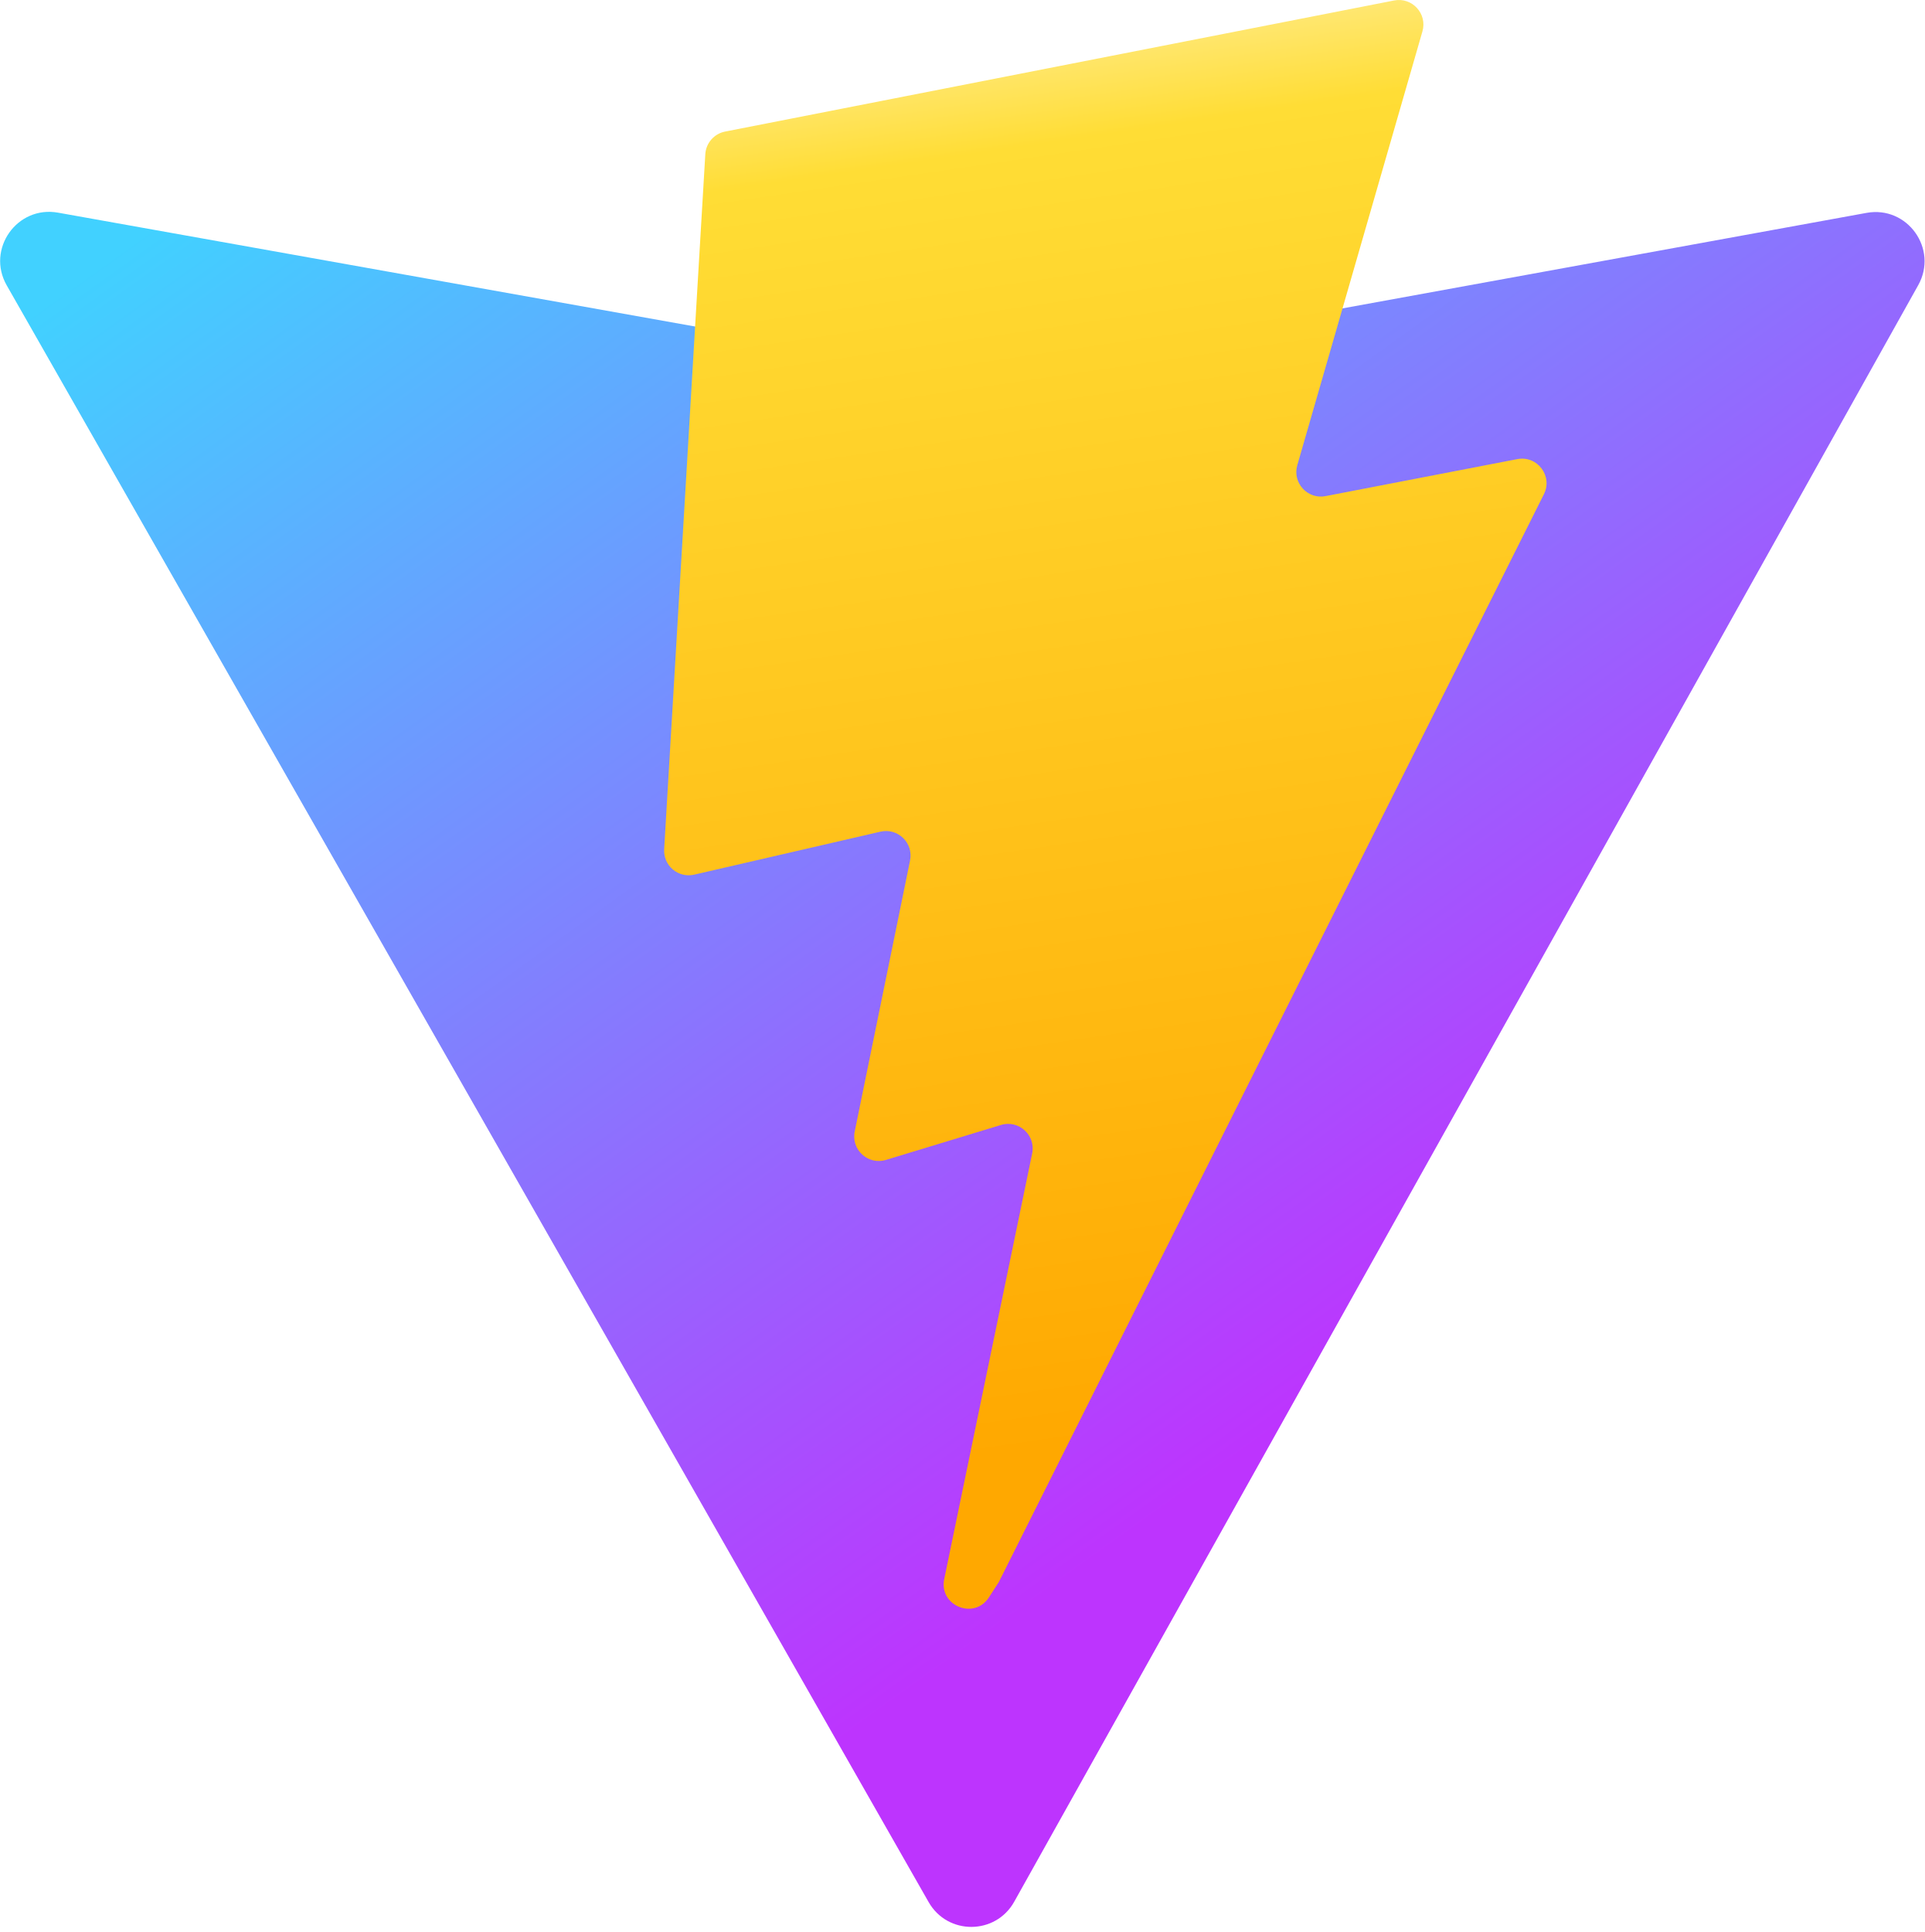
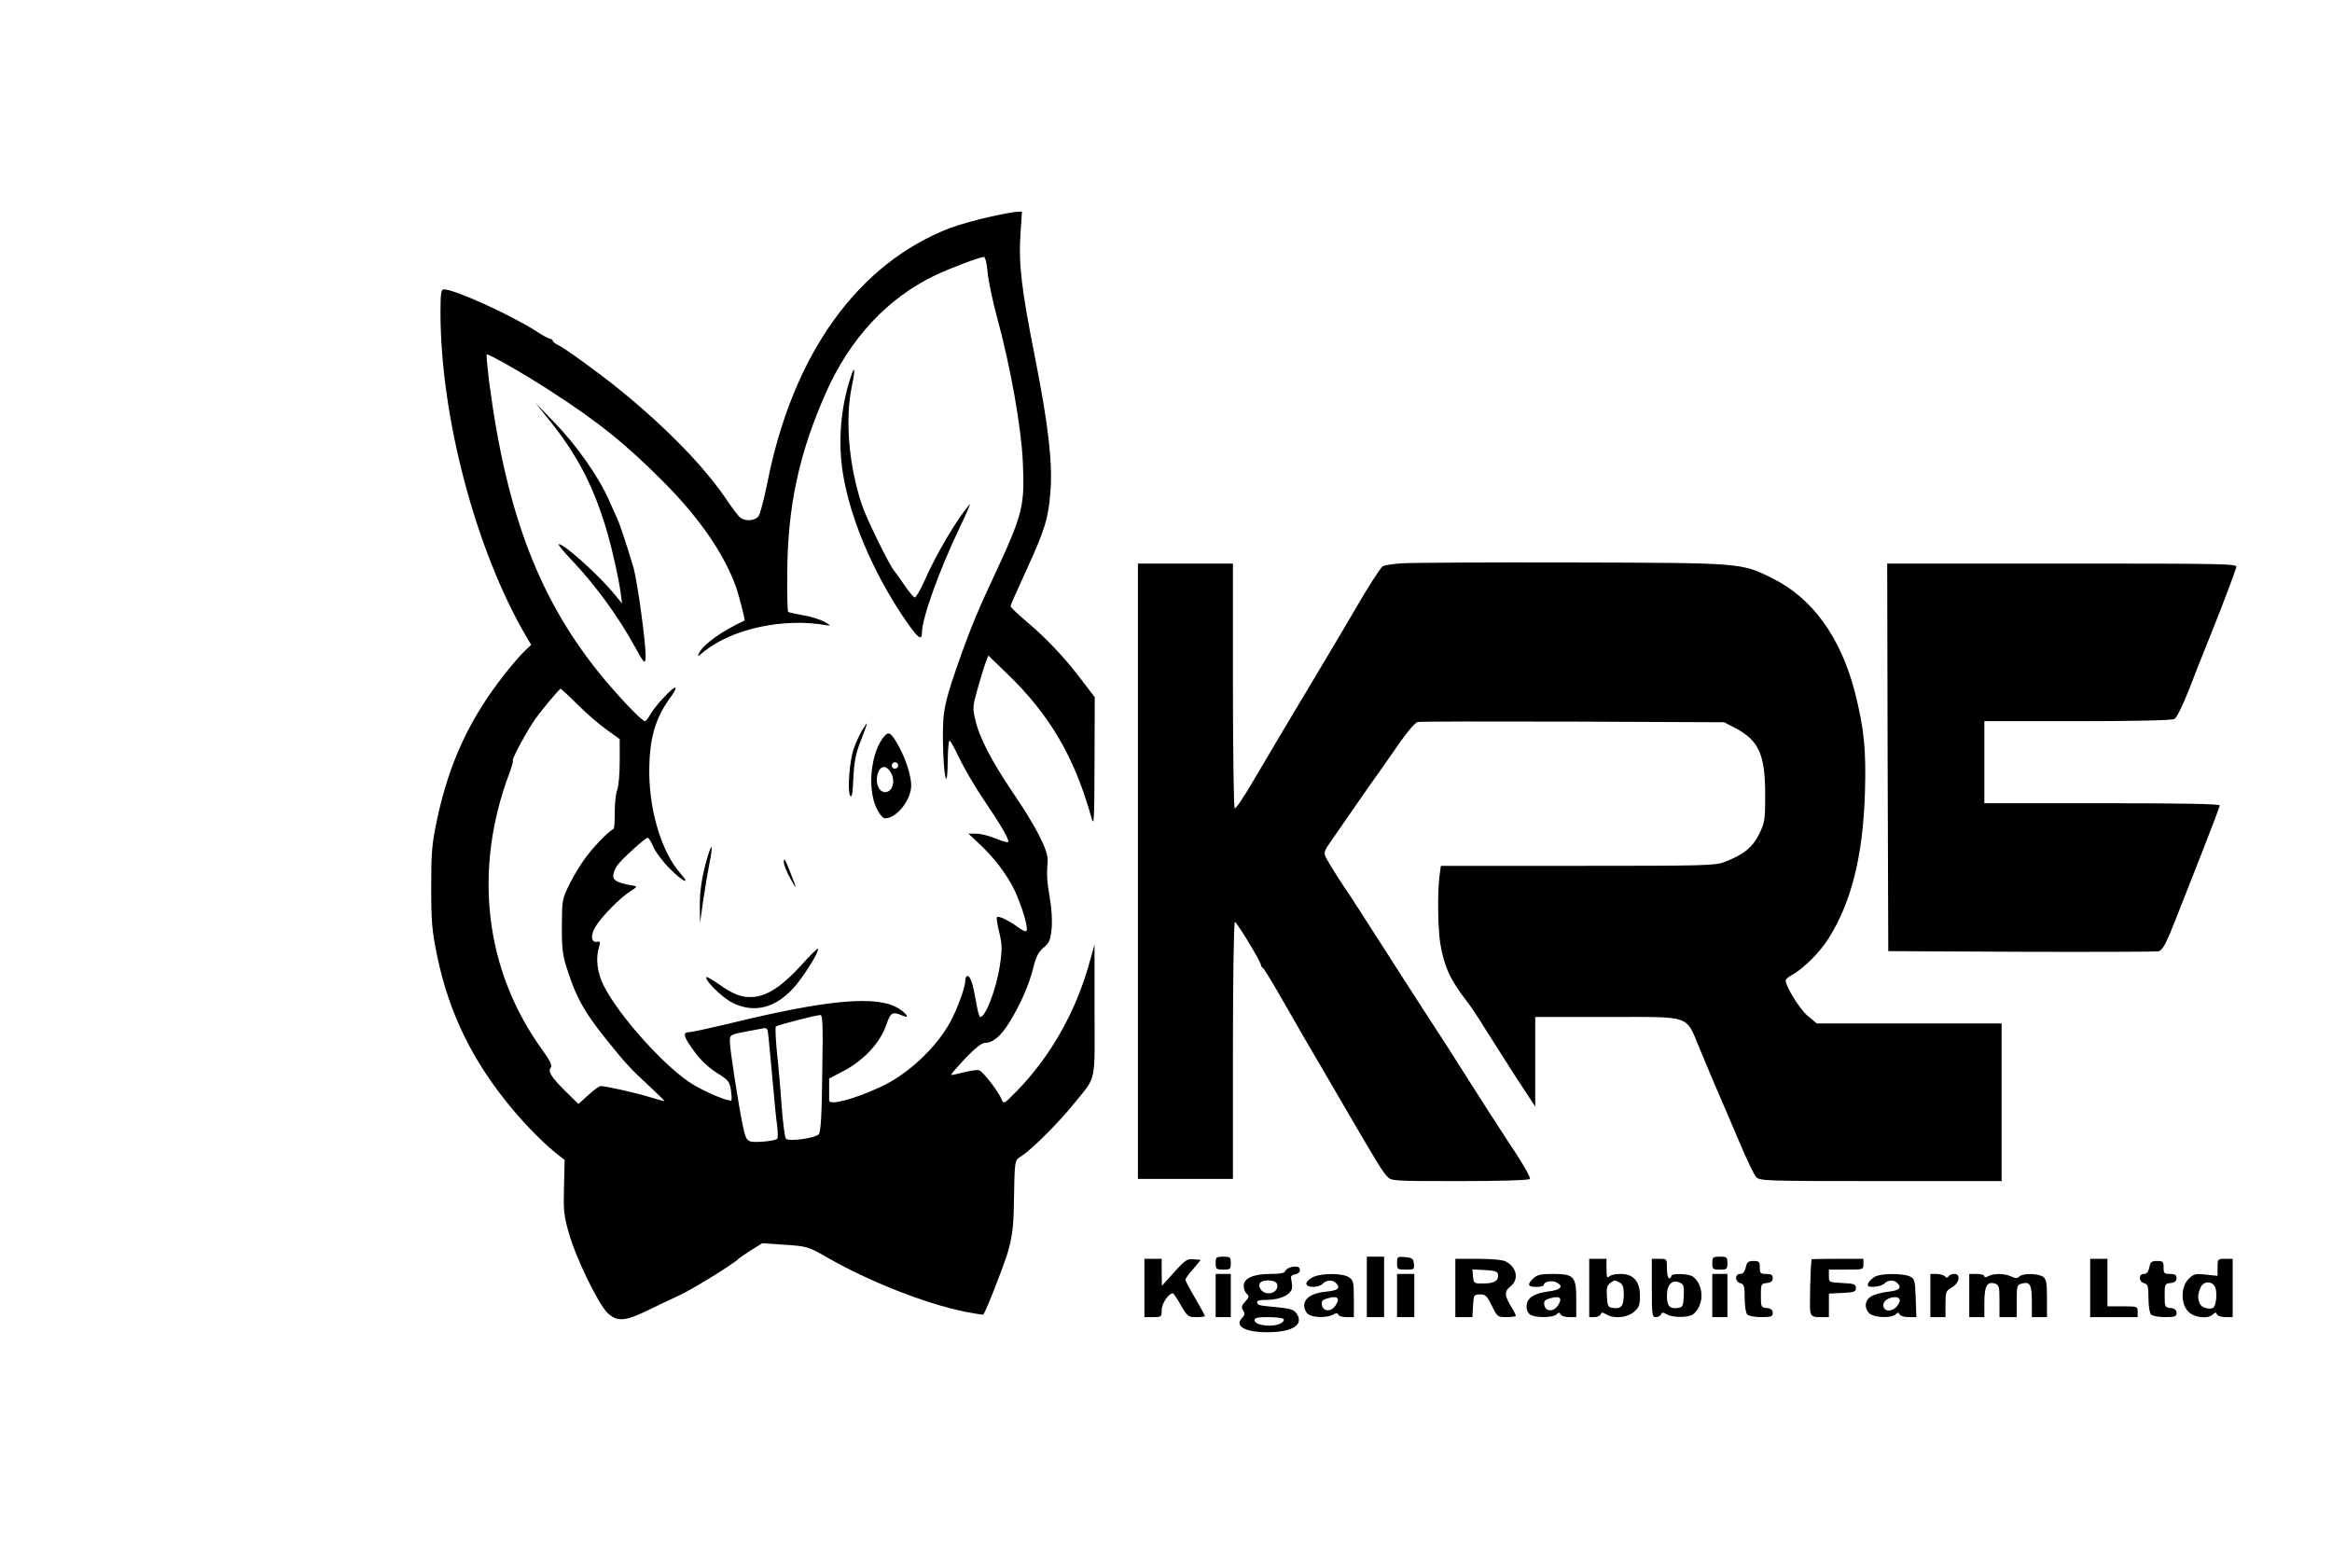
- <svg xmlns="http://www.w3.org/2000/svg" aria-hidden="true" role="img" class="iconify iconify--logos" width="31.88" height="32" preserveAspectRatio="xMidYMid meet" viewBox="0 0 256 257">
-   <defs>
-     <linearGradient id="IconifyId1813088fe1fbc01fb466" x1="-.828%" x2="57.636%" y1="7.652%" y2="78.411%">
-       <stop offset="0%" stop-color="#41D1FF" />
-       <stop offset="100%" stop-color="#BD34FE" />
-     </linearGradient>
-     <linearGradient id="IconifyId1813088fe1fbc01fb467" x1="43.376%" x2="50.316%" y1="2.242%" y2="89.03%">
-       <stop offset="0%" stop-color="#FFEA83" />
-       <stop offset="8.333%" stop-color="#FFDD35" />
-       <stop offset="100%" stop-color="#FFA800" />
-     </linearGradient>
-   </defs>
-   <path fill="url(#IconifyId1813088fe1fbc01fb466)" d="M255.153 37.938L134.897 252.976c-2.483 4.44-8.862 4.466-11.382.048L.875 37.958c-2.746-4.814 1.371-10.646 6.827-9.67l120.385 21.517a6.537 6.537 0 0 0 2.322-.004l117.867-21.483c5.438-.991 9.574 4.796 6.877 9.62Z" />
-   <path fill="url(#IconifyId1813088fe1fbc01fb467)" d="M185.432.063L96.44 17.501a3.268 3.268 0 0 0-2.634 3.014l-5.474 92.456a3.268 3.268 0 0 0 3.997 3.378l24.777-5.718c2.318-.535 4.413 1.507 3.936 3.838l-7.361 36.047c-.495 2.426 1.782 4.5 4.151 3.78l15.304-4.649c2.372-.72 4.652 1.36 4.15 3.788l-11.698 56.621c-.732 3.542 3.979 5.473 5.943 2.437l1.313-2.028l72.516-144.72c1.215-2.423-.88-5.186-3.54-4.672l-25.505 4.922c-2.396.462-4.435-1.77-3.759-4.114l16.646-57.705c.677-2.35-1.37-4.583-3.769-4.113Z" />
+ <svg xmlns="http://www.w3.org/2000/svg" version="1.0" width="1080pt" height="726pt" viewBox="0 0 1080 726" preserveAspectRatio="xMidYMid meet">
+   <g transform="translate(0,726) scale(0.1,-0.1)" fill="#000000" stroke="none">
+     <path d="M4580 6255 c-58 -13 -136 -35 -175 -49 -431 -164 -734 -584 -852 -1186 -15 -74 -33 -143 -41 -152 -18 -21 -61 -23 -84 -5 -8 6 -34 40 -57 74 -102 154 -277 335 -496 514 -92 75 -259 197 -292 212 -13 6 -23 14 -23 19 0 4 -5 8 -10 8 -6 0 -37 16 -68 37 -121 77 -377 193 -427 193 -12 0 -15 -19 -15 -107 0 -483 163 -1100 396 -1499 l24 -40 -31 -30 c-17 -16 -60 -65 -94 -109 -161 -205 -255 -408 -311 -671 -24 -114 -27 -150 -27 -314 0 -162 4 -201 27 -315 57 -272 165 -491 350 -713 71 -84 150 -163 211 -211 l30 -23 -3 -123 c-3 -110 -1 -135 23 -217 31 -112 135 -326 178 -368 43 -42 82 -40 182 9 44 22 111 53 149 71 57 25 258 149 276 170 3 3 29 21 57 39 l53 33 106 -7 c103 -7 108 -9 192 -57 194 -112 455 -215 641 -253 46 -9 84 -15 85 -13 13 16 92 219 113 287 19 67 26 112 28 201 5 244 1 222 39 248 50 34 173 157 241 242 104 128 95 89 94 432 l0 303 -24 -85 c-62 -225 -181 -435 -337 -594 -59 -60 -60 -61 -70 -36 -12 32 -85 127 -103 133 -7 3 -39 -1 -70 -9 -31 -8 -59 -14 -60 -12 -2 2 28 36 65 76 44 46 77 72 90 72 39 0 76 31 117 99 51 84 88 168 109 251 12 49 23 71 47 91 26 22 32 35 37 85 4 36 1 92 -8 144 -14 83 -15 106 -10 174 3 46 -51 153 -159 312 -102 151 -158 259 -176 340 -13 54 -12 65 9 139 12 44 29 98 36 119 l15 40 86 -83 c197 -189 313 -386 391 -666 13 -46 14 -25 15 253 l1 303 -61 80 c-79 104 -158 188 -253 269 -42 35 -76 68 -76 73 0 4 34 81 75 170 84 184 101 238 110 363 10 132 -10 306 -70 610 -65 327 -78 442 -69 580 l7 104 -24 -1 c-13 0 -71 -11 -129 -24z m-6 -256 c3 -40 24 -137 46 -218 61 -224 110 -503 117 -661 9 -207 1 -239 -139 -540 -68 -144 -97 -216 -143 -342 -83 -234 -90 -268 -88 -413 2 -163 21 -241 22 -92 1 53 4 97 9 97 4 0 24 -38 46 -83 21 -45 73 -134 116 -197 78 -116 110 -171 110 -188 0 -6 -26 1 -57 14 -32 13 -74 24 -93 23 l-35 0 45 -42 c72 -66 135 -149 169 -221 34 -73 64 -173 55 -187 -3 -5 -20 2 -37 15 -44 33 -95 57 -100 48 -3 -4 2 -36 11 -71 13 -55 14 -76 3 -150 -16 -109 -66 -241 -91 -241 -5 0 -14 33 -20 73 -15 84 -26 117 -40 117 -5 0 -10 -11 -10 -25 0 -29 -39 -134 -70 -190 -68 -122 -198 -242 -322 -299 -120 -56 -236 -87 -238 -63 0 4 0 28 0 55 l0 47 63 33 c93 47 171 130 199 209 24 67 29 70 81 48 30 -13 18 9 -19 33 -98 64 -328 44 -789 -69 -88 -21 -170 -39 -182 -39 -34 0 -28 -21 22 -89 29 -40 67 -76 104 -99 54 -34 60 -41 66 -80 3 -24 5 -46 2 -48 -8 -8 -105 31 -172 70 -126 73 -350 321 -421 465 -28 57 -36 123 -20 174 7 25 6 28 -10 25 -27 -4 -30 32 -5 72 27 45 116 135 160 162 30 19 33 23 16 26 -72 12 -95 23 -95 45 0 12 8 34 18 48 18 27 130 129 142 129 4 0 16 -19 26 -42 10 -24 44 -69 75 -100 62 -63 101 -80 50 -23 -85 97 -143 284 -144 465 -1 159 27 256 105 360 12 17 19 32 16 35 -8 8 -94 -84 -115 -122 -10 -18 -21 -33 -26 -33 -13 0 -105 95 -189 195 -297 357 -452 758 -533 1379 -8 66 -13 121 -11 124 6 6 171 -88 291 -166 224 -144 356 -250 535 -431 159 -161 272 -324 327 -475 16 -45 45 -158 41 -160 -103 -48 -187 -107 -209 -148 -11 -21 -10 -21 22 5 132 106 370 157 569 121 19 -3 16 1 -13 17 -22 11 -66 25 -100 30 -34 6 -64 13 -67 15 -3 3 -5 83 -4 177 1 309 54 556 178 836 113 255 287 441 509 547 73 34 203 83 223 84 7 0 14 -29 18 -71z m-1896 -2005 c42 -42 103 -94 135 -116 l57 -41 0 -103 c0 -56 -5 -115 -11 -131 -7 -15 -12 -63 -12 -105 0 -43 -2 -78 -6 -78 -12 -1 -78 -66 -120 -120 -24 -30 -60 -88 -81 -130 -37 -74 -37 -76 -38 -200 0 -112 3 -134 30 -215 37 -115 78 -187 171 -303 94 -117 116 -141 206 -224 41 -38 71 -68 68 -68 -3 0 -33 9 -68 19 -64 20 -203 51 -227 51 -7 0 -33 -19 -58 -42 l-45 -41 -50 49 c-73 71 -93 102 -79 118 9 11 0 29 -38 83 -267 368 -322 833 -153 1282 11 30 19 57 16 59 -6 6 69 143 104 192 35 49 112 140 117 140 3 0 40 -34 82 -76z m1130 -1703 c-2 -200 -7 -272 -16 -284 -15 -18 -138 -35 -152 -21 -5 5 -14 72 -20 149 -5 77 -15 191 -22 253 -6 62 -8 115 -5 118 6 6 182 52 206 53 11 1 13 -45 9 -268z m-253 197 c2 -7 11 -96 20 -198 9 -102 19 -211 24 -243 4 -32 4 -60 0 -62 -15 -10 -98 -17 -121 -12 -20 5 -26 17 -37 69 -21 100 -61 360 -61 394 0 32 0 32 78 47 42 8 81 15 85 16 4 0 10 -5 12 -11z" />
+     <path d="M3940 5514 c-47 -142 -60 -301 -36 -449 34 -204 133 -441 273 -653 72 -107 93 -126 93 -80 0 64 80 287 171 477 33 69 56 122 51 116 -57 -63 -158 -234 -212 -358 -19 -42 -39 -76 -44 -74 -6 2 -28 28 -48 58 -21 30 -42 60 -48 67 -22 26 -127 240 -148 303 -61 182 -79 395 -47 550 17 79 14 102 -5 43z" />
+     <path d="M2543 5315 c135 -167 210 -315 272 -530 24 -86 50 -202 60 -275 l6 -45 -33 40 c-72 89 -234 235 -260 235 -6 0 18 -30 53 -67 113 -118 222 -267 299 -408 44 -81 50 -86 50 -40 0 65 -38 339 -55 402 -21 73 -63 202 -75 228 -5 11 -23 51 -40 89 -47 107 -149 253 -250 357 l-91 94 64 -80z" />
+     <path d="M3991 3875 c-11 -19 -28 -56 -37 -82 -20 -57 -30 -193 -17 -218 8 -13 12 9 15 81 4 79 11 115 36 177 16 42 29 77 27 77 -2 0 -12 -16 -24 -35z" />
+     <path d="M4097 3852 c-63 -70 -82 -241 -38 -334 14 -29 30 -48 40 -48 53 0 121 85 121 152 0 44 -24 119 -56 179 -36 65 -47 73 -67 51z m63 -137 c0 -8 -7 -15 -15 -15 -8 0 -15 7 -15 15 0 8 7 15 15 15 8 0 15 -7 15 -15z m-31 -39 c17 -36 5 -79 -24 -84 -37 -8 -58 54 -34 99 14 27 41 20 58 -15z" />
+     <path d="M3276 3289 c-26 -89 -36 -158 -35 -233 l1 -71 14 100 c8 55 21 133 29 174 18 88 13 105 -9 30z" />
+     <path d="M3630 3264 c1 -10 14 -44 31 -74 31 -57 31 -51 -3 35 -23 58 -28 66 -28 39z" />
+     <path d="M3712 2791 c-87 -96 -156 -142 -220 -148 -54 -5 -95 10 -166 61 -28 19 -52 33 -54 31 -12 -12 73 -96 120 -119 105 -53 210 -22 298 86 49 62 106 156 98 164 -3 2 -37 -31 -76 -75z" />
+     <path d="M6490 4651 c-41 -3 -80 -9 -87 -14 -10 -7 -76 -109 -124 -194 -10 -17 -75 -128 -145 -245 -152 -254 -246 -412 -339 -570 -38 -64 -72 -115 -77 -112 -4 3 -8 259 -8 570 l0 564 -220 0 -220 0 0 -1425 0 -1425 220 0 220 0 0 595 c0 327 4 595 9 595 9 0 121 -185 121 -200 0 -4 3 -10 8 -12 4 -1 41 -61 82 -133 67 -118 177 -307 200 -345 5 -8 48 -82 96 -165 145 -249 175 -299 197 -322 20 -23 21 -23 338 -23 191 0 320 4 324 10 5 7 -35 76 -105 180 -22 33 -111 171 -180 280 -80 127 -102 161 -212 330 -41 63 -116 180 -167 260 -52 80 -106 165 -122 190 -16 25 -34 52 -39 60 -45 66 -105 160 -117 184 -14 28 -14 31 28 90 23 33 72 104 108 156 36 52 83 120 106 151 22 31 67 96 100 143 33 48 69 89 80 92 11 3 335 3 720 2 l700 -3 50 -26 c112 -59 140 -123 140 -314 0 -112 -2 -124 -28 -178 -31 -62 -72 -95 -160 -129 -44 -17 -92 -18 -681 -18 l-633 0 -7 -52 c-9 -80 -7 -235 4 -306 18 -108 45 -168 123 -269 18 -23 55 -78 82 -123 28 -44 92 -145 142 -223 l93 -142 0 208 0 207 334 0 c395 0 361 12 427 -145 22 -55 61 -145 84 -200 24 -55 70 -162 102 -238 32 -76 66 -147 76 -158 17 -18 37 -19 577 -19 l560 0 0 365 0 365 -428 0 -428 0 -43 36 c-37 32 -101 135 -101 163 0 6 13 17 28 25 50 26 130 105 170 169 106 168 160 382 169 677 6 199 -4 296 -47 466 -66 254 -197 435 -384 527 -144 71 -138 70 -931 72 -390 1 -744 -1 -785 -4z" />
+     <path d="M8742 3753 l3 -898 615 -3 c338 -1 624 0 636 2 20 5 37 37 87 166 14 36 64 163 111 282 47 120 86 222 86 228 0 7 -187 10 -545 10 l-545 0 0 190 0 190 431 0 c266 0 437 4 449 10 11 6 37 59 66 132 26 68 72 184 102 258 52 129 107 275 119 313 5 16 -38 17 -806 17 l-811 0 2 -897z" />
+     <path d="M5630 1410 c0 -28 3 -30 35 -30 32 0 35 2 35 30 0 28 -3 30 -35 30 -32 0 -35 -2 -35 -30z" />
+     <path d="M6330 1300 l0 -140 40 0 40 0 0 140 0 140 -40 0 -40 0 0 -140z" />
+     <path d="M6470 1411 c0 -30 2 -31 41 -31 38 0 40 1 37 28 -3 23 -8 27 -40 30 -36 3 -38 2 -38 -27z" />
+     <path d="M7930 1410 c0 -28 3 -30 35 -30 32 0 35 2 35 30 0 28 -3 30 -35 30 -32 0 -35 -2 -35 -30z" />
+     <path d="M5300 1295 l0 -135 40 0 c39 0 40 1 40 33 0 30 32 77 52 77 3 0 20 -25 37 -55 30 -52 33 -55 71 -55 22 0 40 2 40 5 0 3 -20 40 -45 83 -25 42 -45 80 -45 85 0 5 16 28 36 50 l35 42 -33 3 c-29 3 -39 -3 -90 -60 l-57 -63 -1 63 0 62 -40 0 -40 0 0 -135z" />
+     <path d="M6740 1295 l0 -135 39 0 40 0 3 53 c3 50 4 52 33 52 25 0 32 -7 54 -52 25 -52 27 -53 68 -53 24 0 43 3 43 6 0 4 -8 21 -19 38 -34 56 -35 75 -7 97 42 33 32 89 -21 117 -12 7 -66 12 -127 12 l-106 0 0 -135z m197 65 c6 -30 -15 -44 -64 -44 -47 -1 -48 0 -51 32 l-3 33 58 -3 c42 -2 59 -7 60 -18z" />
+     <path d="M7360 1295 l0 -135 24 0 c13 0 26 6 29 13 3 10 9 10 26 0 35 -22 96 -16 128 11 24 21 28 32 28 74 0 68 -30 102 -90 102 -22 0 -46 -5 -53 -12 -9 -9 -12 -2 -12 35 l0 47 -40 0 -40 0 0 -135z m141 25 c14 -8 19 -21 19 -53 0 -55 -11 -69 -46 -65 -27 3 -29 6 -32 53 -3 38 1 52 14 62 21 16 21 16 45 3z" />
+     <path d="M7650 1295 c0 -126 1 -135 19 -135 11 0 21 6 24 13 3 10 9 10 26 0 26 -16 101 -16 122 0 24 18 39 52 39 87 0 35 -15 69 -39 87 -19 15 -101 17 -101 3 0 -5 -4 -10 -10 -10 -5 0 -10 20 -10 45 0 45 0 45 -35 45 l-35 0 0 -135z m148 -38 c-3 -49 -5 -52 -32 -55 -34 -4 -46 10 -46 58 0 54 26 77 63 58 15 -7 17 -19 15 -61z" />
+     <path d="M8390 1428 c-6 -34 -10 -226 -6 -244 5 -20 12 -24 46 -24 l40 0 0 55 0 54 63 3 c54 3 62 5 62 23 0 18 -8 20 -62 23 -62 3 -63 3 -63 32 l0 30 80 0 c79 0 80 0 80 25 l0 25 -120 0 c-66 0 -120 -1 -120 -2z" />
+     <path d="M9680 1295 l0 -135 110 0 110 0 0 25 c0 24 -2 25 -70 25 l-70 0 0 110 0 110 -40 0 -40 0 0 -135z" />
+     <path d="M10270 1391 l0 -40 -54 6 c-49 5 -57 3 -80 -20 -37 -37 -37 -117 -1 -152 27 -28 91 -35 114 -12 11 10 14 10 18 0 3 -7 20 -13 39 -13 l34 0 0 135 0 135 -35 0 c-34 0 -35 -1 -35 -39z m-10 -95 c8 -23 5 -69 -6 -88 -10 -16 -53 -8 -64 11 -13 24 -13 43 0 75 13 35 57 36 70 2z" />
+     <path d="M8085 1390 c-5 -21 -13 -30 -26 -30 -26 0 -25 -36 1 -43 17 -4 20 -14 20 -69 0 -36 5 -69 12 -76 7 -7 36 -12 65 -12 46 0 53 3 53 19 0 14 -8 21 -27 23 -27 3 -28 5 -28 58 0 53 1 55 28 58 19 2 27 9 27 23 0 14 -7 19 -30 19 -27 0 -30 3 -30 30 0 26 -3 30 -29 30 -25 0 -31 -5 -36 -30z" />
+     <path d="M9954 1390 c-5 -21 -12 -30 -25 -30 -26 0 -25 -36 1 -43 17 -4 20 -14 20 -69 0 -36 5 -69 12 -76 7 -7 36 -12 65 -12 46 0 53 3 53 19 0 14 -8 21 -27 23 -27 3 -28 5 -28 58 0 53 1 55 28 58 19 2 27 9 27 23 0 14 -7 19 -30 19 -27 0 -30 3 -30 30 0 27 -3 30 -30 30 -26 0 -31 -5 -36 -30z" />
+     <path d="M5982 1392 c-13 -2 -26 -10 -29 -18 -4 -10 -23 -14 -70 -14 -78 0 -123 -20 -123 -55 0 -13 6 -30 14 -37 12 -11 11 -16 -7 -36 -17 -18 -19 -26 -10 -41 9 -14 8 -22 -4 -34 -38 -38 12 -67 116 -67 116 0 170 34 137 85 -13 19 -27 24 -83 30 -97 9 -96 9 -101 23 -2 8 10 12 45 12 65 0 118 27 117 60 0 14 -3 32 -5 40 -2 9 4 16 19 18 12 2 22 10 22 17 0 18 -9 22 -38 17z m-68 -78 c8 -22 -11 -44 -39 -44 -27 0 -49 24 -41 45 8 21 72 20 80 -1z m31 -163 c3 -6 -3 -15 -14 -20 -37 -20 -121 -10 -121 15 0 11 16 14 64 14 36 0 67 -4 71 -9z" />
+     <path d="M5630 1260 l0 -100 35 0 35 0 0 100 0 100 -35 0 -35 0 0 -100z" />
+     <path d="M6078 1344 c-16 -8 -28 -21 -28 -29 0 -20 57 -20 76 0 19 19 48 19 64 0 18 -22 5 -32 -49 -37 -64 -6 -101 -30 -101 -65 0 -14 8 -32 18 -39 21 -17 86 -18 115 -3 16 9 22 9 25 0 2 -6 19 -11 38 -11 l34 0 0 84 c0 76 -2 86 -22 100 -29 21 -133 20 -170 0z m108 -129 c-21 -32 -59 -31 -64 2 -3 18 3 24 30 31 43 12 55 0 34 -33z" />
+     <path d="M6470 1260 l0 -100 40 0 40 0 0 100 0 100 -40 0 -40 0 0 -100z" />
+     <path d="M7102 1340 c-31 -29 -27 -40 13 -40 19 0 35 4 35 9 0 16 38 23 60 11 33 -18 18 -34 -38 -41 -69 -9 -102 -31 -102 -69 0 -19 7 -33 19 -40 27 -14 104 -13 120 3 11 10 14 10 18 0 3 -7 20 -13 39 -13 l34 0 0 84 c0 105 -11 116 -110 116 -53 0 -71 -4 -88 -20z m114 -125 c-21 -32 -59 -31 -64 2 -3 18 3 24 30 31 43 12 55 0 34 -33z" />
+     <path d="M7930 1260 l0 -100 35 0 35 0 0 100 0 100 -35 0 -35 0 0 -100z" />
+     <path d="M8685 1348 c-21 -12 -35 -28 -35 -40 0 -14 61 -8 76 7 19 19 48 19 64 0 18 -22 5 -32 -51 -38 -28 -4 -62 -13 -75 -22 -29 -19 -31 -55 -6 -78 22 -20 102 -23 121 -4 11 10 14 10 18 0 3 -7 21 -13 41 -13 l37 0 -3 89 c-3 83 -5 89 -28 100 -32 14 -133 14 -159 -1z m99 -139 c-21 -23 -52 -25 -60 -4 -9 21 12 43 44 47 33 4 40 -16 16 -43z" />
+     <path d="M8940 1260 l0 -100 35 0 35 0 0 60 c0 57 2 62 30 78 35 20 42 62 11 62 -11 0 -23 -5 -27 -11 -4 -8 -9 -8 -17 0 -6 6 -24 11 -39 11 l-28 0 0 -100z" />
+     <path d="M9120 1260 l0 -100 35 0 35 0 0 69 c0 75 13 98 50 86 18 -6 20 -15 20 -81 l0 -74 40 0 40 0 0 75 c0 72 1 75 26 81 36 9 44 -7 44 -88 l0 -68 35 0 35 0 0 86 c0 71 -3 89 -17 100 -22 17 -95 18 -111 2 -9 -9 -18 -9 -37 0 -32 15 -80 15 -106 2 -13 -7 -19 -7 -19 0 0 5 -16 10 -35 10 l-35 0 0 -100z" />
+   </g>
</svg>
